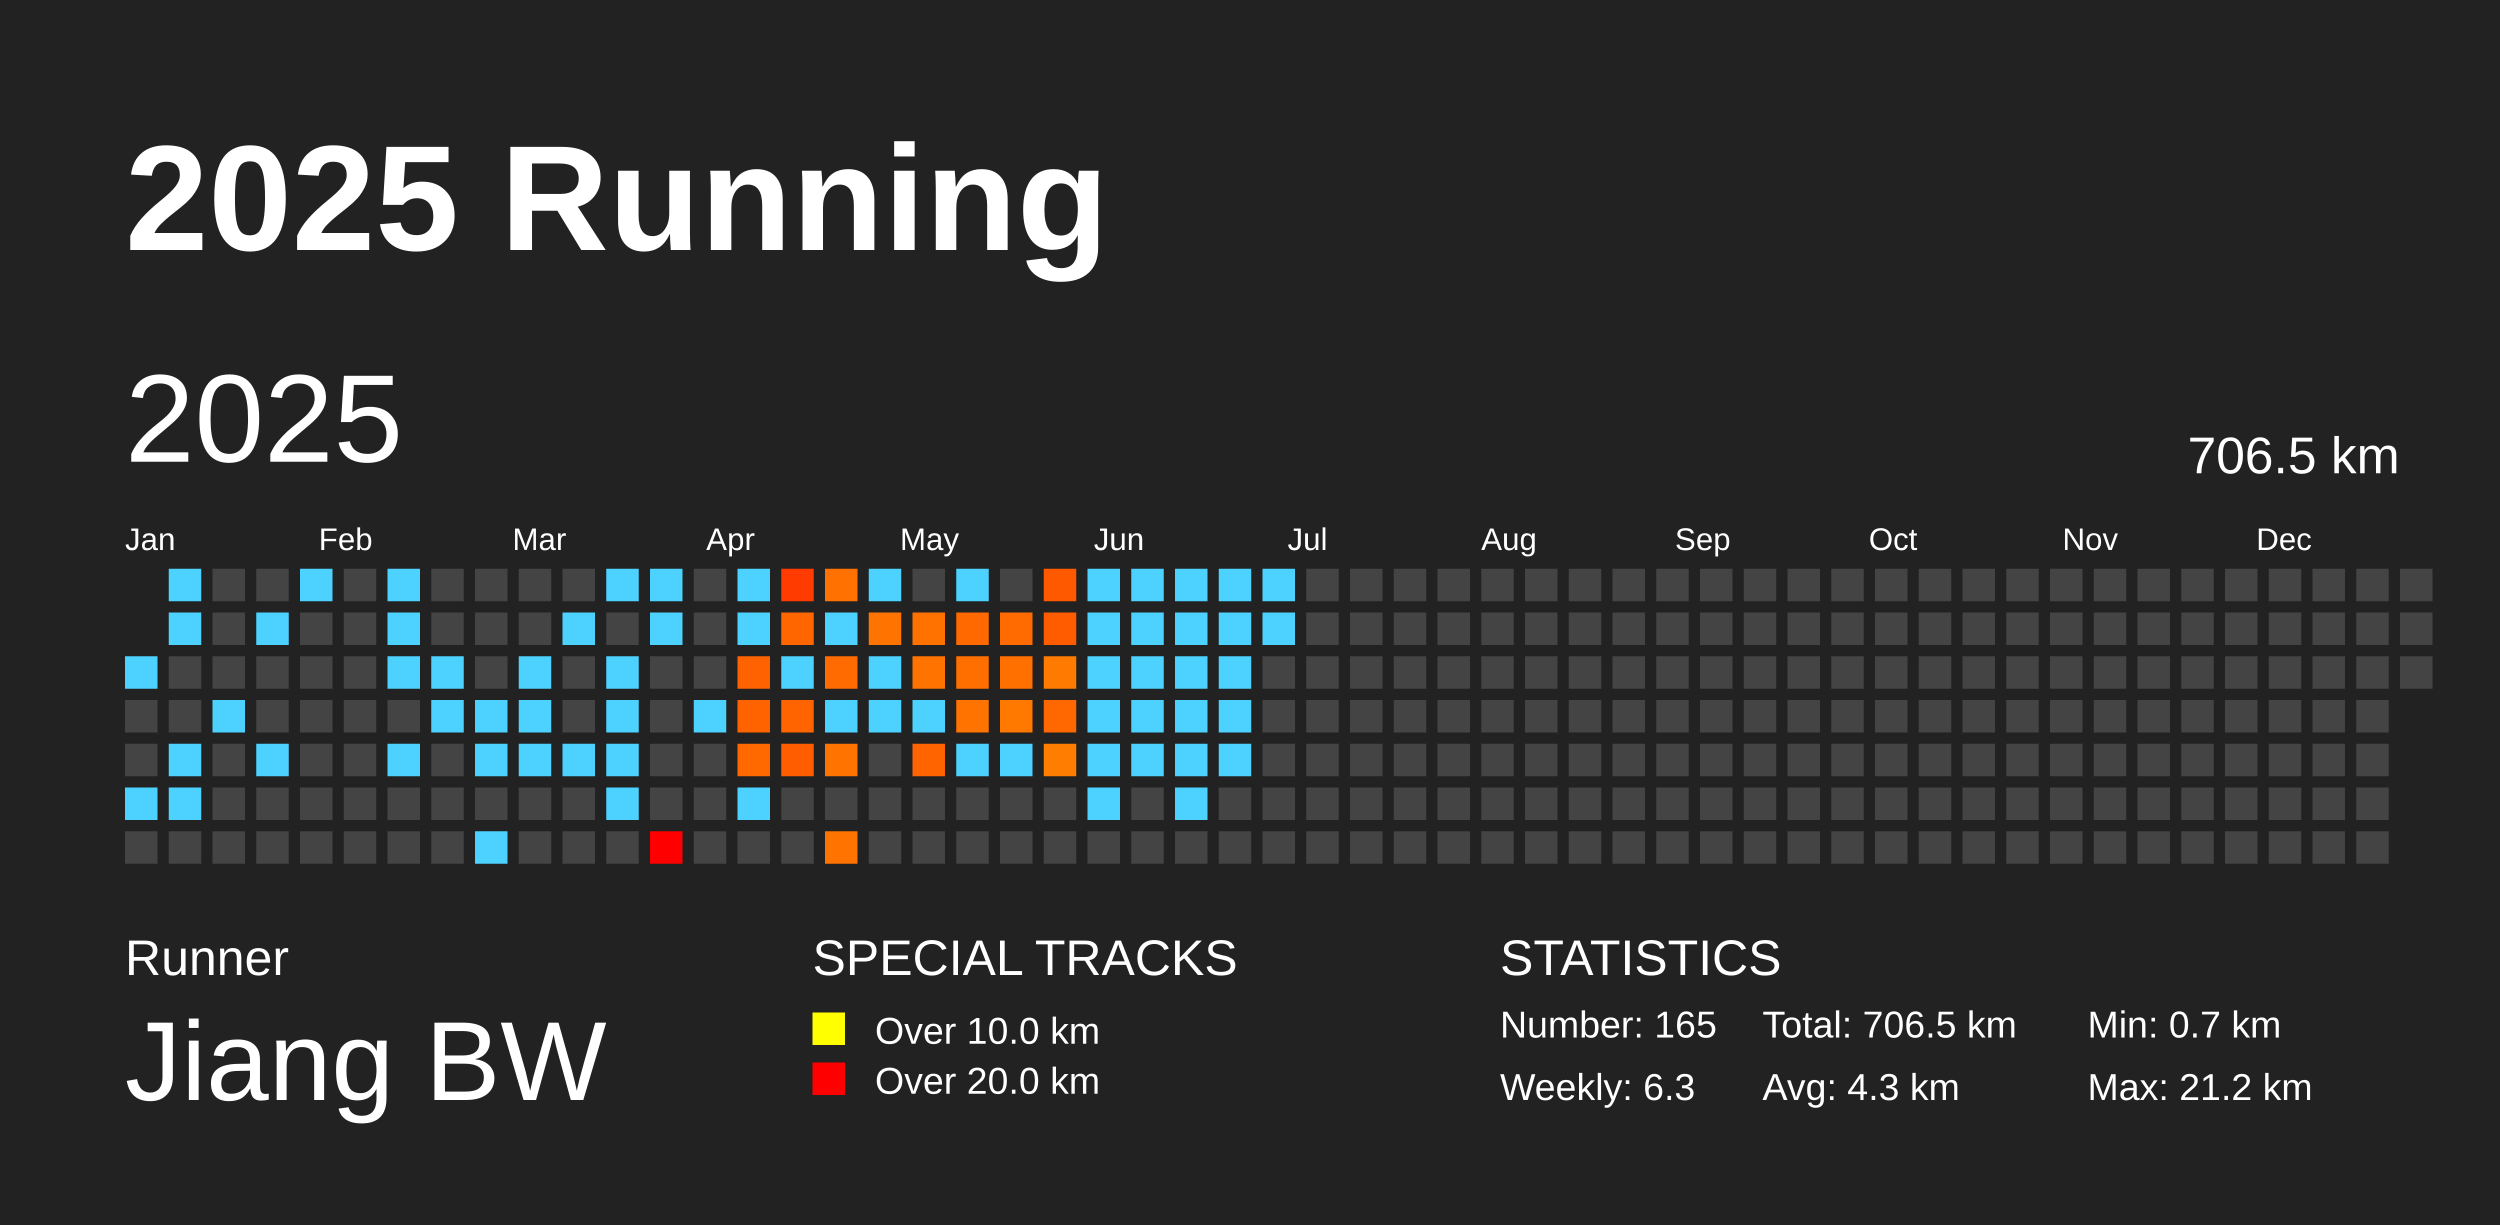
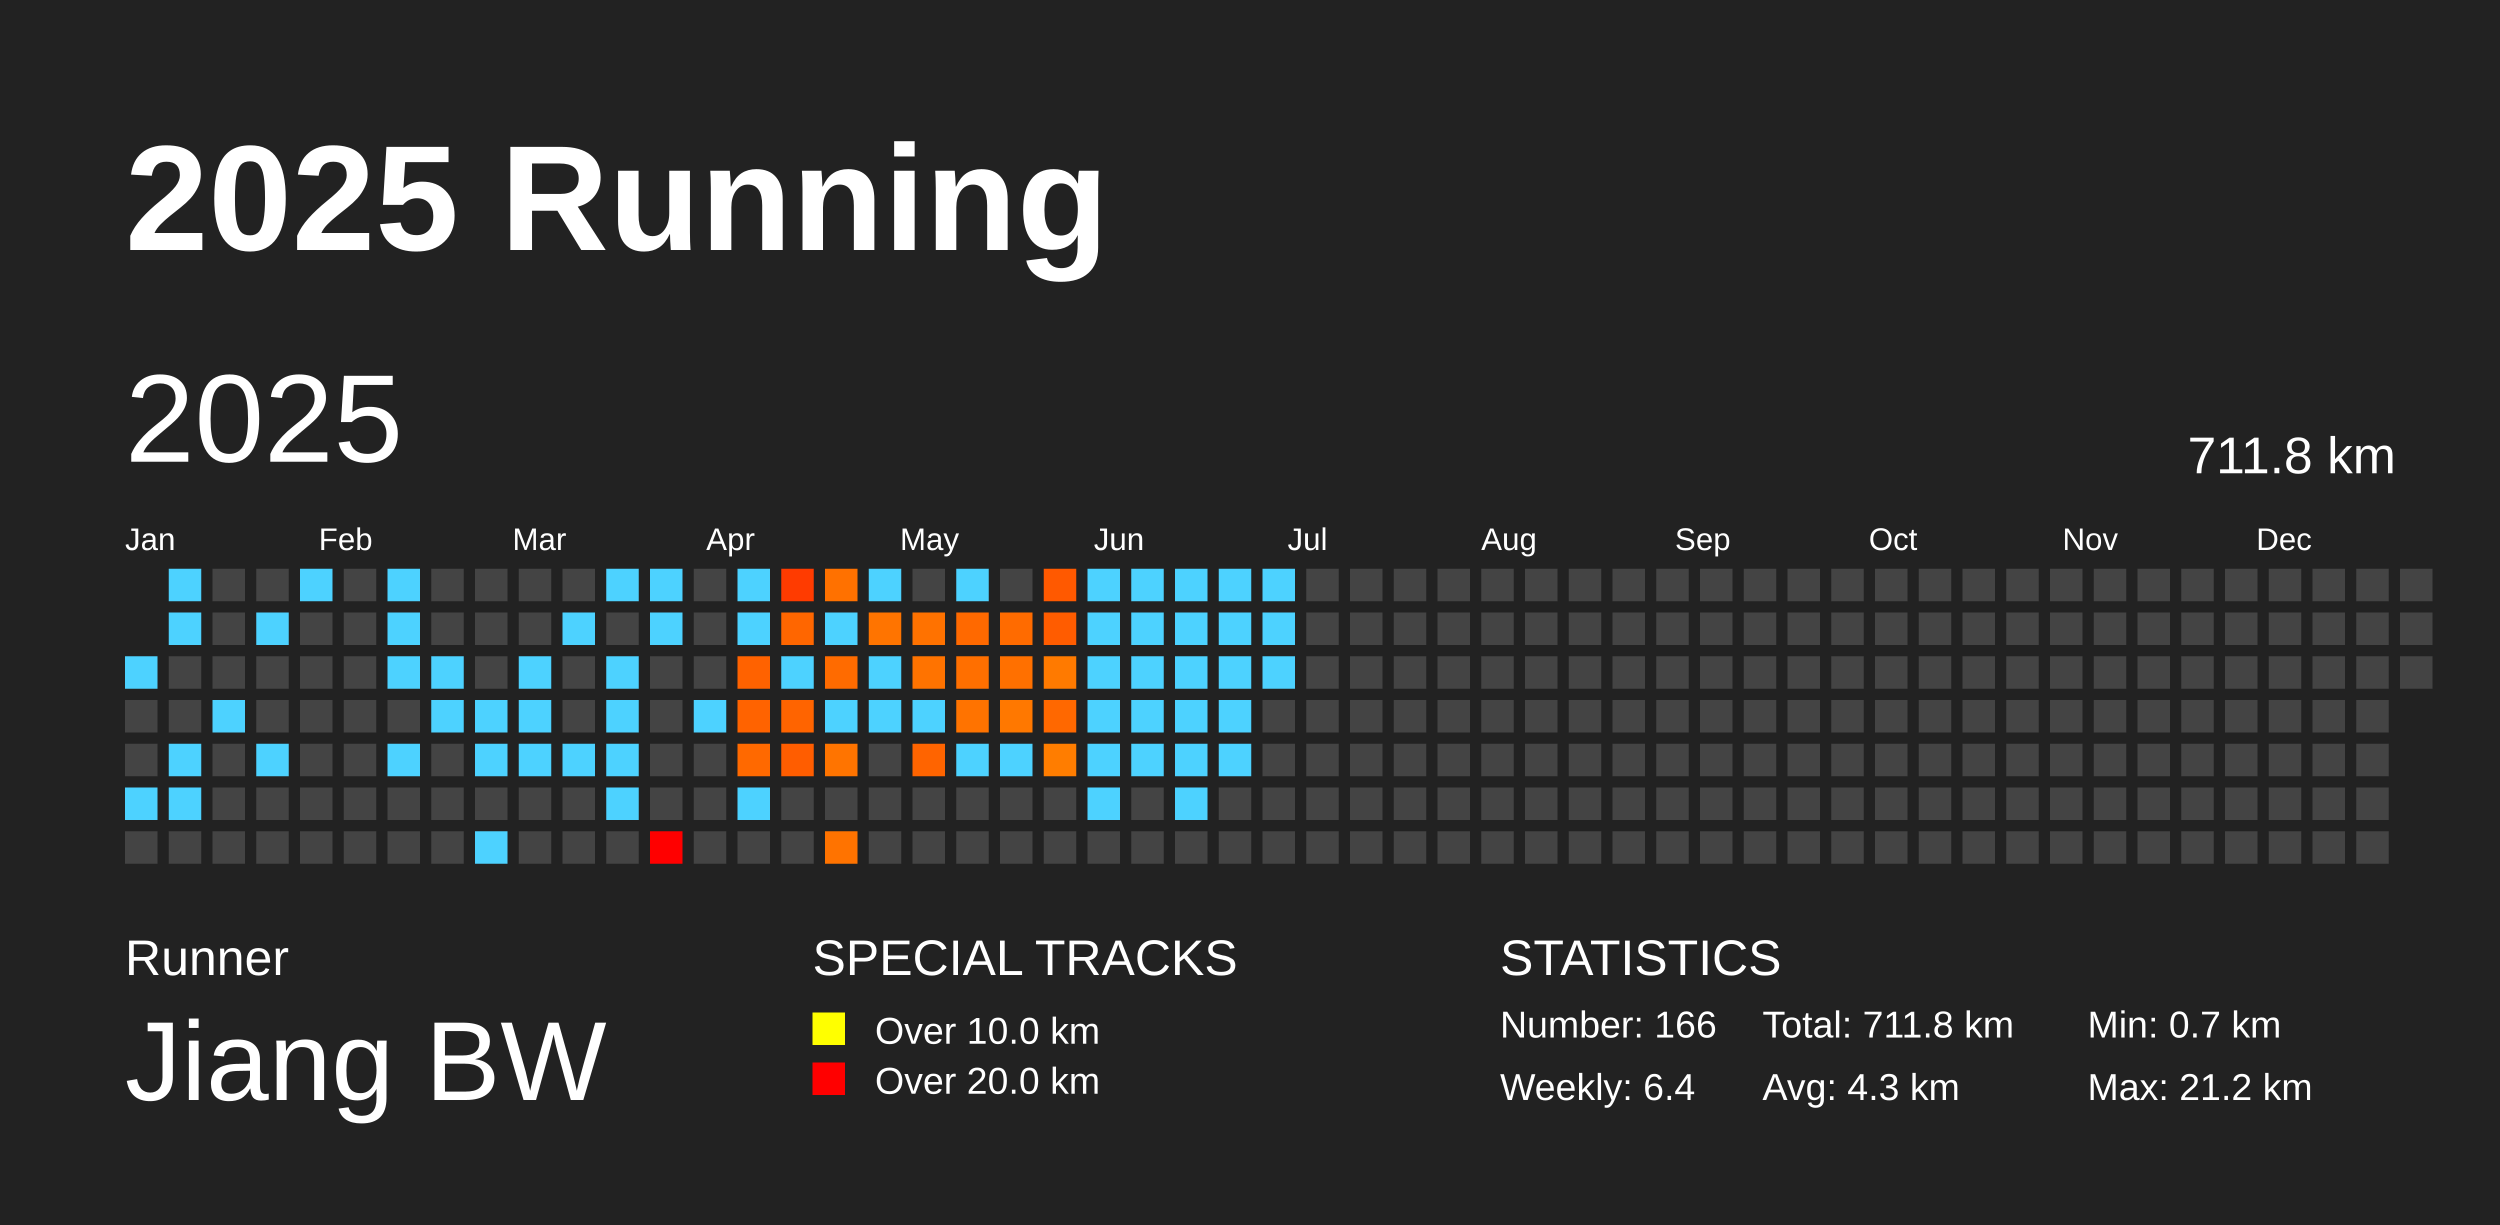
<svg xmlns="http://www.w3.org/2000/svg" baseProfile="full" height="98mm" version="1.1" viewBox="0,0,200,98" width="200mm">
  <defs />
  <rect fill="#222222" height="98" width="200" x="0" y="0" />
  <text fill="#FFFFFF" style="font-size:12px; font-family:Arial; font-weight:bold;" x="10" y="20">2025 Running</text>
  <text fill="#FFFFFF" style="font-size:4px; font-family:Arial" x="10" y="78">Runner</text>
  <text fill="#FFFFFF" style="font-size:9px; font-family:Arial" x="10" y="88">Jiang BW</text>
  <text fill="#FFFFFF" style="font-size:4px; font-family:Arial" x="65" y="78">SPECIAL TRACKS</text>
  <rect fill="yellow" height="2.6" width="2.6" x="65" y="81" />
  <text fill="#FFFFFF" style="font-size:3px; font-family:Arial" x="70" y="83.5">Over 10.0 km</text>
  <rect fill="red" height="2.6" width="2.6" x="65" y="85" />
  <text fill="#FFFFFF" style="font-size:3px; font-family:Arial" x="70" y="87.5">Over 20.0 km</text>
  <text fill="#FFFFFF" style="font-size:4px; font-family:Arial" x="120" y="78">STATISTICS</text>
-   <text fill="#FFFFFF" style="font-size:3px; font-family:Arial" x="120" y="83">Number: 165</text>
-   <text fill="#FFFFFF" style="font-size:3px; font-family:Arial" x="120" y="88">Weekly: 6.3</text>
-   <text fill="#FFFFFF" style="font-size:3px; font-family:Arial" x="141" y="83">Total: 706.5 km</text>
+   <text fill="#FFFFFF" style="font-size:3px; font-family:Arial" x="120" y="83">Number: 166</text>
+   <text fill="#FFFFFF" style="font-size:3px; font-family:Arial" x="120" y="88">Weekly: 6.4</text>
+   <text fill="#FFFFFF" style="font-size:3px; font-family:Arial" x="141" y="83">Total: 711.8 km</text>
  <text fill="#FFFFFF" style="font-size:3px; font-family:Arial" x="141" y="88">Avg: 4.3 km</text>
  <text fill="#FFFFFF" style="font-size:3px; font-family:Arial" x="167" y="83">Min: 0.7 km</text>
  <text fill="#FFFFFF" style="font-size:3px; font-family:Arial" x="167" y="88">Max: 21.2 km</text>
  <text dominant-baseline="hanging" fill="#FFFFFF" style="font-size:10.0px; font-family:Arial;" x="10" y="30">2025</text>
-   <text dominant-baseline="hanging" fill="#FFFFFF" style="font-size:4.125px; font-family:Arial;" x="175" y="35">706.5 km</text>
+   <text dominant-baseline="hanging" fill="#FFFFFF" style="font-size:4.125px; font-family:Arial;" x="175" y="35">711.8 km</text>
  <text fill="#FFFFFF" style="font-size:2.5px; font-family:Arial" x="10.0" y="44">Jan</text>
  <text fill="#FFFFFF" style="font-size:2.5px; font-family:Arial" x="25.5" y="44">Feb</text>
  <text fill="#FFFFFF" style="font-size:2.5px; font-family:Arial" x="41.0" y="44">Mar</text>
  <text fill="#FFFFFF" style="font-size:2.5px; font-family:Arial" x="56.5" y="44">Apr</text>
  <text fill="#FFFFFF" style="font-size:2.5px; font-family:Arial" x="72.0" y="44">May</text>
  <text fill="#FFFFFF" style="font-size:2.5px; font-family:Arial" x="87.5" y="44">Jun</text>
  <text fill="#FFFFFF" style="font-size:2.5px; font-family:Arial" x="103.0" y="44">Jul</text>
  <text fill="#FFFFFF" style="font-size:2.5px; font-family:Arial" x="118.5" y="44">Aug</text>
  <text fill="#FFFFFF" style="font-size:2.5px; font-family:Arial" x="134.0" y="44">Sep</text>
  <text fill="#FFFFFF" style="font-size:2.5px; font-family:Arial" x="149.5" y="44">Oct</text>
  <text fill="#FFFFFF" style="font-size:2.5px; font-family:Arial" x="165.0" y="44">Nov</text>
  <text fill="#FFFFFF" style="font-size:2.5px; font-family:Arial" x="180.5" y="44">Dec</text>
  <rect fill="#4dd2ff" height="2.6" width="2.6" x="10.0" y="52.5" />
  <rect fill="#444444" height="2.6" width="2.6" x="10.0" y="56.0" />
  <rect fill="#444444" height="2.6" width="2.6" x="10.0" y="59.5" />
  <rect fill="#4dd2ff" height="2.6" width="2.6" x="10.0" y="63.0" />
  <rect fill="#444444" height="2.6" width="2.6" x="10.0" y="66.5" />
  <rect fill="#4dd2ff" height="2.6" width="2.6" x="13.5" y="45.5" />
  <rect fill="#4dd2ff" height="2.6" width="2.6" x="13.5" y="49.0" />
  <rect fill="#444444" height="2.6" width="2.6" x="13.5" y="52.5" />
  <rect fill="#444444" height="2.6" width="2.6" x="13.5" y="56.0" />
  <rect fill="#4dd2ff" height="2.6" width="2.6" x="13.5" y="59.5" />
  <rect fill="#4dd2ff" height="2.6" width="2.6" x="13.5" y="63.0" />
  <rect fill="#444444" height="2.6" width="2.6" x="13.5" y="66.5" />
  <rect fill="#444444" height="2.6" width="2.6" x="17.0" y="45.5" />
  <rect fill="#444444" height="2.6" width="2.6" x="17.0" y="49.0" />
  <rect fill="#444444" height="2.6" width="2.6" x="17.0" y="52.5" />
  <rect fill="#4dd2ff" height="2.6" width="2.6" x="17.0" y="56.0" />
  <rect fill="#444444" height="2.6" width="2.6" x="17.0" y="59.5" />
  <rect fill="#444444" height="2.6" width="2.6" x="17.0" y="63.0" />
  <rect fill="#444444" height="2.6" width="2.6" x="17.0" y="66.5" />
  <rect fill="#444444" height="2.6" width="2.6" x="20.5" y="45.5" />
  <rect fill="#4dd2ff" height="2.6" width="2.6" x="20.5" y="49.0" />
  <rect fill="#444444" height="2.6" width="2.6" x="20.5" y="52.5" />
  <rect fill="#444444" height="2.6" width="2.6" x="20.5" y="56.0" />
  <rect fill="#4dd2ff" height="2.6" width="2.6" x="20.5" y="59.5" />
  <rect fill="#444444" height="2.6" width="2.6" x="20.5" y="63.0" />
  <rect fill="#444444" height="2.6" width="2.6" x="20.5" y="66.5" />
  <rect fill="#4dd2ff" height="2.6" width="2.6" x="24.0" y="45.5" />
  <rect fill="#444444" height="2.6" width="2.6" x="24.0" y="49.0" />
  <rect fill="#444444" height="2.6" width="2.6" x="24.0" y="52.5" />
  <rect fill="#444444" height="2.6" width="2.6" x="24.0" y="56.0" />
  <rect fill="#444444" height="2.6" width="2.6" x="24.0" y="59.5" />
  <rect fill="#444444" height="2.6" width="2.6" x="24.0" y="63.0" />
  <rect fill="#444444" height="2.6" width="2.6" x="24.0" y="66.5" />
  <rect fill="#444444" height="2.6" width="2.6" x="27.5" y="45.5" />
  <rect fill="#444444" height="2.6" width="2.6" x="27.5" y="49.0" />
  <rect fill="#444444" height="2.6" width="2.6" x="27.5" y="52.5" />
  <rect fill="#444444" height="2.6" width="2.6" x="27.5" y="56.0" />
  <rect fill="#444444" height="2.6" width="2.6" x="27.5" y="59.5" />
  <rect fill="#444444" height="2.6" width="2.6" x="27.5" y="63.0" />
  <rect fill="#444444" height="2.6" width="2.6" x="27.5" y="66.5" />
  <rect fill="#4dd2ff" height="2.6" width="2.6" x="31.0" y="45.5" />
  <rect fill="#4dd2ff" height="2.6" width="2.6" x="31.0" y="49.0" />
  <rect fill="#4dd2ff" height="2.6" width="2.6" x="31.0" y="52.5" />
  <rect fill="#444444" height="2.6" width="2.6" x="31.0" y="56.0" />
  <rect fill="#4dd2ff" height="2.6" width="2.6" x="31.0" y="59.5" />
  <rect fill="#444444" height="2.6" width="2.6" x="31.0" y="63.0" />
  <rect fill="#444444" height="2.6" width="2.6" x="31.0" y="66.5" />
  <rect fill="#444444" height="2.6" width="2.6" x="34.5" y="45.5" />
  <rect fill="#444444" height="2.6" width="2.6" x="34.5" y="49.0" />
  <rect fill="#4dd2ff" height="2.6" width="2.6" x="34.5" y="52.5" />
  <rect fill="#4dd2ff" height="2.6" width="2.6" x="34.5" y="56.0" />
  <rect fill="#444444" height="2.6" width="2.6" x="34.5" y="59.5" />
  <rect fill="#444444" height="2.6" width="2.6" x="34.5" y="63.0" />
  <rect fill="#444444" height="2.6" width="2.6" x="34.5" y="66.5" />
  <rect fill="#444444" height="2.6" width="2.6" x="38.0" y="45.5" />
  <rect fill="#444444" height="2.6" width="2.6" x="38.0" y="49.0" />
  <rect fill="#444444" height="2.6" width="2.6" x="38.0" y="52.5" />
  <rect fill="#4dd2ff" height="2.6" width="2.6" x="38.0" y="56.0" />
  <rect fill="#4dd2ff" height="2.6" width="2.6" x="38.0" y="59.5" />
  <rect fill="#444444" height="2.6" width="2.6" x="38.0" y="63.0" />
  <rect fill="#4dd2ff" height="2.6" width="2.6" x="38.0" y="66.5" />
  <rect fill="#444444" height="2.6" width="2.6" x="41.5" y="45.5" />
  <rect fill="#444444" height="2.6" width="2.6" x="41.5" y="49.0" />
  <rect fill="#4dd2ff" height="2.6" width="2.6" x="41.5" y="52.5" />
  <rect fill="#4dd2ff" height="2.6" width="2.6" x="41.5" y="56.0" />
  <rect fill="#4dd2ff" height="2.6" width="2.6" x="41.5" y="59.5" />
  <rect fill="#444444" height="2.6" width="2.6" x="41.5" y="63.0" />
  <rect fill="#444444" height="2.6" width="2.6" x="41.5" y="66.5" />
  <rect fill="#444444" height="2.6" width="2.6" x="45.0" y="45.5" />
  <rect fill="#4dd2ff" height="2.6" width="2.6" x="45.0" y="49.0" />
  <rect fill="#444444" height="2.6" width="2.6" x="45.0" y="52.5" />
  <rect fill="#444444" height="2.6" width="2.6" x="45.0" y="56.0" />
  <rect fill="#4dd2ff" height="2.6" width="2.6" x="45.0" y="59.5" />
  <rect fill="#444444" height="2.6" width="2.6" x="45.0" y="63.0" />
  <rect fill="#444444" height="2.6" width="2.6" x="45.0" y="66.5" />
  <rect fill="#4dd2ff" height="2.6" width="2.6" x="48.5" y="45.5" />
  <rect fill="#444444" height="2.6" width="2.6" x="48.5" y="49.0" />
  <rect fill="#4dd2ff" height="2.6" width="2.6" x="48.5" y="52.5" />
  <rect fill="#4dd2ff" height="2.6" width="2.6" x="48.5" y="56.0" />
  <rect fill="#4dd2ff" height="2.6" width="2.6" x="48.5" y="59.5" />
  <rect fill="#4dd2ff" height="2.6" width="2.6" x="48.5" y="63.0" />
  <rect fill="#444444" height="2.6" width="2.6" x="48.5" y="66.5" />
  <rect fill="#4dd2ff" height="2.6" width="2.6" x="52.0" y="45.5" />
  <rect fill="#4dd2ff" height="2.6" width="2.6" x="52.0" y="49.0" />
  <rect fill="#444444" height="2.6" width="2.6" x="52.0" y="52.5" />
  <rect fill="#444444" height="2.6" width="2.6" x="52.0" y="56.0" />
  <rect fill="#444444" height="2.6" width="2.6" x="52.0" y="59.5" />
  <rect fill="#444444" height="2.6" width="2.6" x="52.0" y="63.0" />
  <rect fill="red" height="2.6" width="2.6" x="52.0" y="66.5" />
  <rect fill="#444444" height="2.6" width="2.6" x="55.5" y="45.5" />
  <rect fill="#444444" height="2.6" width="2.6" x="55.5" y="49.0" />
  <rect fill="#444444" height="2.6" width="2.6" x="55.5" y="52.5" />
  <rect fill="#4dd2ff" height="2.6" width="2.6" x="55.5" y="56.0" />
  <rect fill="#444444" height="2.6" width="2.6" x="55.5" y="59.5" />
  <rect fill="#444444" height="2.6" width="2.6" x="55.5" y="63.0" />
  <rect fill="#444444" height="2.6" width="2.6" x="55.5" y="66.5" />
  <rect fill="#4dd2ff" height="2.6" width="2.6" x="59.0" y="45.5" />
  <rect fill="#4dd2ff" height="2.6" width="2.6" x="59.0" y="49.0" />
  <rect fill="#ff6200" height="2.6" width="2.6" x="59.0" y="52.5" />
  <rect fill="#ff6300" height="2.6" width="2.6" x="59.0" y="56.0" />
  <rect fill="#ff6900" height="2.6" width="2.6" x="59.0" y="59.5" />
  <rect fill="#4dd2ff" height="2.6" width="2.6" x="59.0" y="63.0" />
  <rect fill="#444444" height="2.6" width="2.6" x="59.0" y="66.5" />
  <rect fill="#ff3b00" height="2.6" width="2.6" x="62.5" y="45.5" />
  <rect fill="#ff6600" height="2.6" width="2.6" x="62.5" y="49.0" />
  <rect fill="#4dd2ff" height="2.6" width="2.6" x="62.5" y="52.5" />
  <rect fill="#ff6400" height="2.6" width="2.6" x="62.5" y="56.0" />
  <rect fill="#ff5d00" height="2.6" width="2.6" x="62.5" y="59.5" />
  <rect fill="#444444" height="2.6" width="2.6" x="62.5" y="63.0" />
  <rect fill="#444444" height="2.6" width="2.6" x="62.5" y="66.5" />
  <rect fill="#ff7100" height="2.6" width="2.6" x="66.0" y="45.5" />
  <rect fill="#4dd2ff" height="2.6" width="2.6" x="66.0" y="49.0" />
  <rect fill="#ff6b00" height="2.6" width="2.6" x="66.0" y="52.5" />
  <rect fill="#4dd2ff" height="2.6" width="2.6" x="66.0" y="56.0" />
  <rect fill="#ff7400" height="2.6" width="2.6" x="66.0" y="59.5" />
  <rect fill="#444444" height="2.6" width="2.6" x="66.0" y="63.0" />
  <rect fill="#ff7300" height="2.6" width="2.6" x="66.0" y="66.5" />
  <rect fill="#4dd2ff" height="2.6" width="2.6" x="69.5" y="45.5" />
  <rect fill="#ff7400" height="2.6" width="2.6" x="69.5" y="49.0" />
  <rect fill="#4dd2ff" height="2.6" width="2.6" x="69.5" y="52.5" />
  <rect fill="#4dd2ff" height="2.6" width="2.6" x="69.5" y="56.0" />
  <rect fill="#444444" height="2.6" width="2.6" x="69.5" y="59.5" />
  <rect fill="#444444" height="2.6" width="2.6" x="69.5" y="63.0" />
  <rect fill="#444444" height="2.6" width="2.6" x="69.5" y="66.5" />
  <rect fill="#444444" height="2.6" width="2.6" x="73.0" y="45.5" />
  <rect fill="#ff7200" height="2.6" width="2.6" x="73.0" y="49.0" />
  <rect fill="#ff7300" height="2.6" width="2.6" x="73.0" y="52.5" />
  <rect fill="#4dd2ff" height="2.6" width="2.6" x="73.0" y="56.0" />
  <rect fill="#ff6400" height="2.6" width="2.6" x="73.0" y="59.5" />
  <rect fill="#444444" height="2.6" width="2.6" x="73.0" y="63.0" />
  <rect fill="#444444" height="2.6" width="2.6" x="73.0" y="66.5" />
  <rect fill="#4dd2ff" height="2.6" width="2.6" x="76.5" y="45.5" />
  <rect fill="#ff6900" height="2.6" width="2.6" x="76.5" y="49.0" />
  <rect fill="#ff6f00" height="2.6" width="2.6" x="76.5" y="52.5" />
  <rect fill="#ff7300" height="2.6" width="2.6" x="76.5" y="56.0" />
  <rect fill="#4dd2ff" height="2.6" width="2.6" x="76.5" y="59.5" />
  <rect fill="#444444" height="2.6" width="2.6" x="76.5" y="63.0" />
  <rect fill="#444444" height="2.6" width="2.6" x="76.5" y="66.5" />
  <rect fill="#444444" height="2.6" width="2.6" x="80.0" y="45.5" />
  <rect fill="#ff6b00" height="2.6" width="2.6" x="80.0" y="49.0" />
  <rect fill="#ff7000" height="2.6" width="2.6" x="80.0" y="52.5" />
  <rect fill="#ff7800" height="2.6" width="2.6" x="80.0" y="56.0" />
  <rect fill="#4dd2ff" height="2.6" width="2.6" x="80.0" y="59.5" />
  <rect fill="#444444" height="2.6" width="2.6" x="80.0" y="63.0" />
  <rect fill="#444444" height="2.6" width="2.6" x="80.0" y="66.5" />
  <rect fill="#ff5900" height="2.6" width="2.6" x="83.5" y="45.5" />
  <rect fill="#ff5c00" height="2.6" width="2.6" x="83.5" y="49.0" />
  <rect fill="#ff7a00" height="2.6" width="2.6" x="83.5" y="52.5" />
  <rect fill="#ff6800" height="2.6" width="2.6" x="83.5" y="56.0" />
  <rect fill="#ff7d00" height="2.6" width="2.6" x="83.5" y="59.5" />
  <rect fill="#444444" height="2.6" width="2.6" x="83.5" y="63.0" />
  <rect fill="#444444" height="2.6" width="2.6" x="83.5" y="66.5" />
  <rect fill="#4dd2ff" height="2.6" width="2.6" x="87.0" y="45.5" />
  <rect fill="#4dd2ff" height="2.6" width="2.6" x="87.0" y="49.0" />
  <rect fill="#4dd2ff" height="2.6" width="2.6" x="87.0" y="52.5" />
  <rect fill="#4dd2ff" height="2.6" width="2.6" x="87.0" y="56.0" />
  <rect fill="#4dd2ff" height="2.6" width="2.6" x="87.0" y="59.5" />
  <rect fill="#4dd2ff" height="2.6" width="2.6" x="87.0" y="63.0" />
  <rect fill="#444444" height="2.6" width="2.6" x="87.0" y="66.5" />
  <rect fill="#4dd2ff" height="2.6" width="2.6" x="90.5" y="45.5" />
  <rect fill="#4dd2ff" height="2.6" width="2.6" x="90.5" y="49.0" />
  <rect fill="#4dd2ff" height="2.6" width="2.6" x="90.5" y="52.5" />
  <rect fill="#4dd2ff" height="2.6" width="2.6" x="90.5" y="56.0" />
  <rect fill="#4dd2ff" height="2.6" width="2.6" x="90.5" y="59.5" />
  <rect fill="#444444" height="2.6" width="2.6" x="90.5" y="63.0" />
  <rect fill="#444444" height="2.6" width="2.6" x="90.5" y="66.5" />
  <rect fill="#4dd2ff" height="2.6" width="2.6" x="94.0" y="45.5" />
  <rect fill="#4dd2ff" height="2.6" width="2.6" x="94.0" y="49.0" />
  <rect fill="#4dd2ff" height="2.6" width="2.6" x="94.0" y="52.5" />
  <rect fill="#4dd2ff" height="2.6" width="2.6" x="94.0" y="56.0" />
  <rect fill="#4dd2ff" height="2.6" width="2.6" x="94.0" y="59.5" />
  <rect fill="#4dd2ff" height="2.6" width="2.6" x="94.0" y="63.0" />
  <rect fill="#444444" height="2.6" width="2.6" x="94.0" y="66.5" />
  <rect fill="#4dd2ff" height="2.6" width="2.6" x="97.5" y="45.5" />
  <rect fill="#4dd2ff" height="2.6" width="2.6" x="97.5" y="49.0" />
  <rect fill="#4dd2ff" height="2.6" width="2.6" x="97.5" y="52.5" />
  <rect fill="#4dd2ff" height="2.6" width="2.6" x="97.5" y="56.0" />
  <rect fill="#4dd2ff" height="2.6" width="2.6" x="97.5" y="59.5" />
  <rect fill="#444444" height="2.6" width="2.6" x="97.5" y="63.0" />
  <rect fill="#444444" height="2.6" width="2.6" x="97.5" y="66.5" />
  <rect fill="#4dd2ff" height="2.6" width="2.6" x="101.0" y="45.5" />
  <rect fill="#4dd2ff" height="2.6" width="2.6" x="101.0" y="49.0" />
-   <rect fill="#444444" height="2.6" width="2.6" x="101.0" y="52.5" />
+   <rect fill="#4dd2ff" height="2.6" width="2.6" x="101.0" y="52.5" />
  <rect fill="#444444" height="2.6" width="2.6" x="101.0" y="56.0" />
  <rect fill="#444444" height="2.6" width="2.6" x="101.0" y="59.5" />
  <rect fill="#444444" height="2.6" width="2.6" x="101.0" y="63.0" />
  <rect fill="#444444" height="2.6" width="2.6" x="101.0" y="66.5" />
  <rect fill="#444444" height="2.6" width="2.6" x="104.5" y="45.5" />
  <rect fill="#444444" height="2.6" width="2.6" x="104.5" y="49.0" />
  <rect fill="#444444" height="2.6" width="2.6" x="104.5" y="52.5" />
  <rect fill="#444444" height="2.6" width="2.6" x="104.5" y="56.0" />
  <rect fill="#444444" height="2.6" width="2.6" x="104.5" y="59.5" />
  <rect fill="#444444" height="2.6" width="2.6" x="104.5" y="63.0" />
  <rect fill="#444444" height="2.6" width="2.6" x="104.5" y="66.5" />
  <rect fill="#444444" height="2.6" width="2.6" x="108.0" y="45.5" />
  <rect fill="#444444" height="2.6" width="2.6" x="108.0" y="49.0" />
  <rect fill="#444444" height="2.6" width="2.6" x="108.0" y="52.5" />
  <rect fill="#444444" height="2.6" width="2.6" x="108.0" y="56.0" />
  <rect fill="#444444" height="2.6" width="2.6" x="108.0" y="59.5" />
  <rect fill="#444444" height="2.6" width="2.6" x="108.0" y="63.0" />
  <rect fill="#444444" height="2.6" width="2.6" x="108.0" y="66.5" />
  <rect fill="#444444" height="2.6" width="2.6" x="111.5" y="45.5" />
  <rect fill="#444444" height="2.6" width="2.6" x="111.5" y="49.0" />
  <rect fill="#444444" height="2.6" width="2.6" x="111.5" y="52.5" />
  <rect fill="#444444" height="2.6" width="2.6" x="111.5" y="56.0" />
  <rect fill="#444444" height="2.6" width="2.6" x="111.5" y="59.5" />
  <rect fill="#444444" height="2.6" width="2.6" x="111.5" y="63.0" />
  <rect fill="#444444" height="2.6" width="2.6" x="111.5" y="66.5" />
  <rect fill="#444444" height="2.6" width="2.6" x="115.0" y="45.5" />
  <rect fill="#444444" height="2.6" width="2.6" x="115.0" y="49.0" />
  <rect fill="#444444" height="2.6" width="2.6" x="115.0" y="52.5" />
  <rect fill="#444444" height="2.6" width="2.6" x="115.0" y="56.0" />
  <rect fill="#444444" height="2.6" width="2.6" x="115.0" y="59.5" />
  <rect fill="#444444" height="2.6" width="2.6" x="115.0" y="63.0" />
  <rect fill="#444444" height="2.6" width="2.6" x="115.0" y="66.5" />
  <rect fill="#444444" height="2.6" width="2.6" x="118.5" y="45.5" />
  <rect fill="#444444" height="2.6" width="2.6" x="118.5" y="49.0" />
  <rect fill="#444444" height="2.6" width="2.6" x="118.5" y="52.5" />
  <rect fill="#444444" height="2.6" width="2.6" x="118.5" y="56.0" />
  <rect fill="#444444" height="2.6" width="2.6" x="118.5" y="59.5" />
  <rect fill="#444444" height="2.6" width="2.6" x="118.5" y="63.0" />
  <rect fill="#444444" height="2.6" width="2.6" x="118.5" y="66.5" />
  <rect fill="#444444" height="2.6" width="2.6" x="122.0" y="45.5" />
  <rect fill="#444444" height="2.6" width="2.6" x="122.0" y="49.0" />
  <rect fill="#444444" height="2.6" width="2.6" x="122.0" y="52.5" />
  <rect fill="#444444" height="2.6" width="2.6" x="122.0" y="56.0" />
  <rect fill="#444444" height="2.6" width="2.6" x="122.0" y="59.5" />
  <rect fill="#444444" height="2.6" width="2.6" x="122.0" y="63.0" />
  <rect fill="#444444" height="2.6" width="2.6" x="122.0" y="66.5" />
  <rect fill="#444444" height="2.6" width="2.6" x="125.5" y="45.5" />
  <rect fill="#444444" height="2.6" width="2.6" x="125.5" y="49.0" />
  <rect fill="#444444" height="2.6" width="2.6" x="125.5" y="52.5" />
  <rect fill="#444444" height="2.6" width="2.6" x="125.5" y="56.0" />
  <rect fill="#444444" height="2.6" width="2.6" x="125.5" y="59.5" />
  <rect fill="#444444" height="2.6" width="2.6" x="125.5" y="63.0" />
  <rect fill="#444444" height="2.6" width="2.6" x="125.5" y="66.5" />
  <rect fill="#444444" height="2.6" width="2.6" x="129.0" y="45.5" />
  <rect fill="#444444" height="2.6" width="2.6" x="129.0" y="49.0" />
  <rect fill="#444444" height="2.6" width="2.6" x="129.0" y="52.5" />
  <rect fill="#444444" height="2.6" width="2.6" x="129.0" y="56.0" />
  <rect fill="#444444" height="2.6" width="2.6" x="129.0" y="59.5" />
  <rect fill="#444444" height="2.6" width="2.6" x="129.0" y="63.0" />
  <rect fill="#444444" height="2.6" width="2.6" x="129.0" y="66.5" />
  <rect fill="#444444" height="2.6" width="2.6" x="132.5" y="45.5" />
  <rect fill="#444444" height="2.6" width="2.6" x="132.5" y="49.0" />
  <rect fill="#444444" height="2.6" width="2.6" x="132.5" y="52.5" />
  <rect fill="#444444" height="2.6" width="2.6" x="132.5" y="56.0" />
  <rect fill="#444444" height="2.6" width="2.6" x="132.5" y="59.5" />
  <rect fill="#444444" height="2.6" width="2.6" x="132.5" y="63.0" />
  <rect fill="#444444" height="2.6" width="2.6" x="132.5" y="66.5" />
  <rect fill="#444444" height="2.6" width="2.6" x="136.0" y="45.5" />
  <rect fill="#444444" height="2.6" width="2.6" x="136.0" y="49.0" />
  <rect fill="#444444" height="2.6" width="2.6" x="136.0" y="52.5" />
  <rect fill="#444444" height="2.6" width="2.6" x="136.0" y="56.0" />
  <rect fill="#444444" height="2.6" width="2.6" x="136.0" y="59.5" />
  <rect fill="#444444" height="2.6" width="2.6" x="136.0" y="63.0" />
  <rect fill="#444444" height="2.6" width="2.6" x="136.0" y="66.5" />
  <rect fill="#444444" height="2.6" width="2.6" x="139.5" y="45.5" />
  <rect fill="#444444" height="2.6" width="2.6" x="139.5" y="49.0" />
  <rect fill="#444444" height="2.6" width="2.6" x="139.5" y="52.5" />
  <rect fill="#444444" height="2.6" width="2.6" x="139.5" y="56.0" />
  <rect fill="#444444" height="2.6" width="2.6" x="139.5" y="59.5" />
  <rect fill="#444444" height="2.6" width="2.6" x="139.5" y="63.0" />
  <rect fill="#444444" height="2.6" width="2.6" x="139.5" y="66.5" />
  <rect fill="#444444" height="2.6" width="2.6" x="143.0" y="45.5" />
  <rect fill="#444444" height="2.6" width="2.6" x="143.0" y="49.0" />
  <rect fill="#444444" height="2.6" width="2.6" x="143.0" y="52.5" />
  <rect fill="#444444" height="2.6" width="2.6" x="143.0" y="56.0" />
  <rect fill="#444444" height="2.6" width="2.6" x="143.0" y="59.5" />
  <rect fill="#444444" height="2.6" width="2.6" x="143.0" y="63.0" />
  <rect fill="#444444" height="2.6" width="2.6" x="143.0" y="66.5" />
  <rect fill="#444444" height="2.6" width="2.6" x="146.5" y="45.5" />
  <rect fill="#444444" height="2.6" width="2.6" x="146.5" y="49.0" />
  <rect fill="#444444" height="2.6" width="2.6" x="146.5" y="52.5" />
  <rect fill="#444444" height="2.6" width="2.6" x="146.5" y="56.0" />
  <rect fill="#444444" height="2.6" width="2.6" x="146.5" y="59.5" />
  <rect fill="#444444" height="2.6" width="2.6" x="146.5" y="63.0" />
  <rect fill="#444444" height="2.6" width="2.6" x="146.5" y="66.5" />
  <rect fill="#444444" height="2.6" width="2.6" x="150.0" y="45.5" />
  <rect fill="#444444" height="2.6" width="2.6" x="150.0" y="49.0" />
  <rect fill="#444444" height="2.6" width="2.6" x="150.0" y="52.5" />
  <rect fill="#444444" height="2.6" width="2.6" x="150.0" y="56.0" />
  <rect fill="#444444" height="2.6" width="2.6" x="150.0" y="59.5" />
  <rect fill="#444444" height="2.6" width="2.6" x="150.0" y="63.0" />
  <rect fill="#444444" height="2.6" width="2.6" x="150.0" y="66.5" />
  <rect fill="#444444" height="2.6" width="2.6" x="153.5" y="45.5" />
  <rect fill="#444444" height="2.6" width="2.6" x="153.5" y="49.0" />
  <rect fill="#444444" height="2.6" width="2.6" x="153.5" y="52.5" />
  <rect fill="#444444" height="2.6" width="2.6" x="153.5" y="56.0" />
  <rect fill="#444444" height="2.6" width="2.6" x="153.5" y="59.5" />
  <rect fill="#444444" height="2.6" width="2.6" x="153.5" y="63.0" />
  <rect fill="#444444" height="2.6" width="2.6" x="153.5" y="66.5" />
  <rect fill="#444444" height="2.6" width="2.6" x="157.0" y="45.5" />
  <rect fill="#444444" height="2.6" width="2.6" x="157.0" y="49.0" />
  <rect fill="#444444" height="2.6" width="2.6" x="157.0" y="52.5" />
  <rect fill="#444444" height="2.6" width="2.6" x="157.0" y="56.0" />
  <rect fill="#444444" height="2.6" width="2.6" x="157.0" y="59.5" />
  <rect fill="#444444" height="2.6" width="2.6" x="157.0" y="63.0" />
  <rect fill="#444444" height="2.6" width="2.6" x="157.0" y="66.5" />
  <rect fill="#444444" height="2.6" width="2.6" x="160.5" y="45.5" />
  <rect fill="#444444" height="2.6" width="2.6" x="160.5" y="49.0" />
  <rect fill="#444444" height="2.6" width="2.6" x="160.5" y="52.5" />
  <rect fill="#444444" height="2.6" width="2.6" x="160.5" y="56.0" />
  <rect fill="#444444" height="2.6" width="2.6" x="160.5" y="59.5" />
  <rect fill="#444444" height="2.6" width="2.6" x="160.5" y="63.0" />
  <rect fill="#444444" height="2.6" width="2.6" x="160.5" y="66.5" />
  <rect fill="#444444" height="2.6" width="2.6" x="164.0" y="45.5" />
  <rect fill="#444444" height="2.6" width="2.6" x="164.0" y="49.0" />
  <rect fill="#444444" height="2.6" width="2.6" x="164.0" y="52.5" />
  <rect fill="#444444" height="2.6" width="2.6" x="164.0" y="56.0" />
  <rect fill="#444444" height="2.6" width="2.6" x="164.0" y="59.5" />
  <rect fill="#444444" height="2.6" width="2.6" x="164.0" y="63.0" />
  <rect fill="#444444" height="2.6" width="2.6" x="164.0" y="66.5" />
  <rect fill="#444444" height="2.6" width="2.6" x="167.5" y="45.5" />
  <rect fill="#444444" height="2.6" width="2.6" x="167.5" y="49.0" />
  <rect fill="#444444" height="2.6" width="2.6" x="167.5" y="52.5" />
  <rect fill="#444444" height="2.6" width="2.6" x="167.5" y="56.0" />
  <rect fill="#444444" height="2.6" width="2.6" x="167.5" y="59.5" />
  <rect fill="#444444" height="2.6" width="2.6" x="167.5" y="63.0" />
  <rect fill="#444444" height="2.6" width="2.6" x="167.5" y="66.5" />
  <rect fill="#444444" height="2.6" width="2.6" x="171.0" y="45.5" />
  <rect fill="#444444" height="2.6" width="2.6" x="171.0" y="49.0" />
  <rect fill="#444444" height="2.6" width="2.6" x="171.0" y="52.5" />
  <rect fill="#444444" height="2.6" width="2.6" x="171.0" y="56.0" />
  <rect fill="#444444" height="2.6" width="2.6" x="171.0" y="59.5" />
  <rect fill="#444444" height="2.6" width="2.6" x="171.0" y="63.0" />
  <rect fill="#444444" height="2.6" width="2.6" x="171.0" y="66.5" />
  <rect fill="#444444" height="2.6" width="2.6" x="174.5" y="45.5" />
  <rect fill="#444444" height="2.6" width="2.6" x="174.5" y="49.0" />
  <rect fill="#444444" height="2.6" width="2.6" x="174.5" y="52.5" />
  <rect fill="#444444" height="2.6" width="2.6" x="174.5" y="56.0" />
  <rect fill="#444444" height="2.6" width="2.6" x="174.5" y="59.5" />
  <rect fill="#444444" height="2.6" width="2.6" x="174.5" y="63.0" />
  <rect fill="#444444" height="2.6" width="2.6" x="174.5" y="66.5" />
  <rect fill="#444444" height="2.6" width="2.6" x="178.0" y="45.5" />
  <rect fill="#444444" height="2.6" width="2.6" x="178.0" y="49.0" />
  <rect fill="#444444" height="2.6" width="2.6" x="178.0" y="52.5" />
  <rect fill="#444444" height="2.6" width="2.6" x="178.0" y="56.0" />
  <rect fill="#444444" height="2.6" width="2.6" x="178.0" y="59.5" />
  <rect fill="#444444" height="2.6" width="2.6" x="178.0" y="63.0" />
  <rect fill="#444444" height="2.6" width="2.6" x="178.0" y="66.5" />
  <rect fill="#444444" height="2.6" width="2.6" x="181.5" y="45.5" />
  <rect fill="#444444" height="2.6" width="2.6" x="181.5" y="49.0" />
  <rect fill="#444444" height="2.6" width="2.6" x="181.5" y="52.5" />
  <rect fill="#444444" height="2.6" width="2.6" x="181.5" y="56.0" />
  <rect fill="#444444" height="2.6" width="2.6" x="181.5" y="59.5" />
  <rect fill="#444444" height="2.6" width="2.6" x="181.5" y="63.0" />
  <rect fill="#444444" height="2.6" width="2.6" x="181.5" y="66.5" />
  <rect fill="#444444" height="2.6" width="2.6" x="185.0" y="45.5" />
  <rect fill="#444444" height="2.6" width="2.6" x="185.0" y="49.0" />
  <rect fill="#444444" height="2.6" width="2.6" x="185.0" y="52.5" />
  <rect fill="#444444" height="2.6" width="2.6" x="185.0" y="56.0" />
  <rect fill="#444444" height="2.6" width="2.6" x="185.0" y="59.5" />
  <rect fill="#444444" height="2.6" width="2.6" x="185.0" y="63.0" />
  <rect fill="#444444" height="2.6" width="2.6" x="185.0" y="66.5" />
  <rect fill="#444444" height="2.6" width="2.6" x="188.5" y="45.5" />
  <rect fill="#444444" height="2.6" width="2.6" x="188.5" y="49.0" />
  <rect fill="#444444" height="2.6" width="2.6" x="188.5" y="52.5" />
  <rect fill="#444444" height="2.6" width="2.6" x="188.5" y="56.0" />
  <rect fill="#444444" height="2.6" width="2.6" x="188.5" y="59.5" />
  <rect fill="#444444" height="2.6" width="2.6" x="188.5" y="63.0" />
  <rect fill="#444444" height="2.6" width="2.6" x="188.5" y="66.5" />
  <rect fill="#444444" height="2.6" width="2.6" x="192.0" y="45.5" />
  <rect fill="#444444" height="2.6" width="2.6" x="192.0" y="49.0" />
  <rect fill="#444444" height="2.6" width="2.6" x="192.0" y="52.5" />
</svg>
